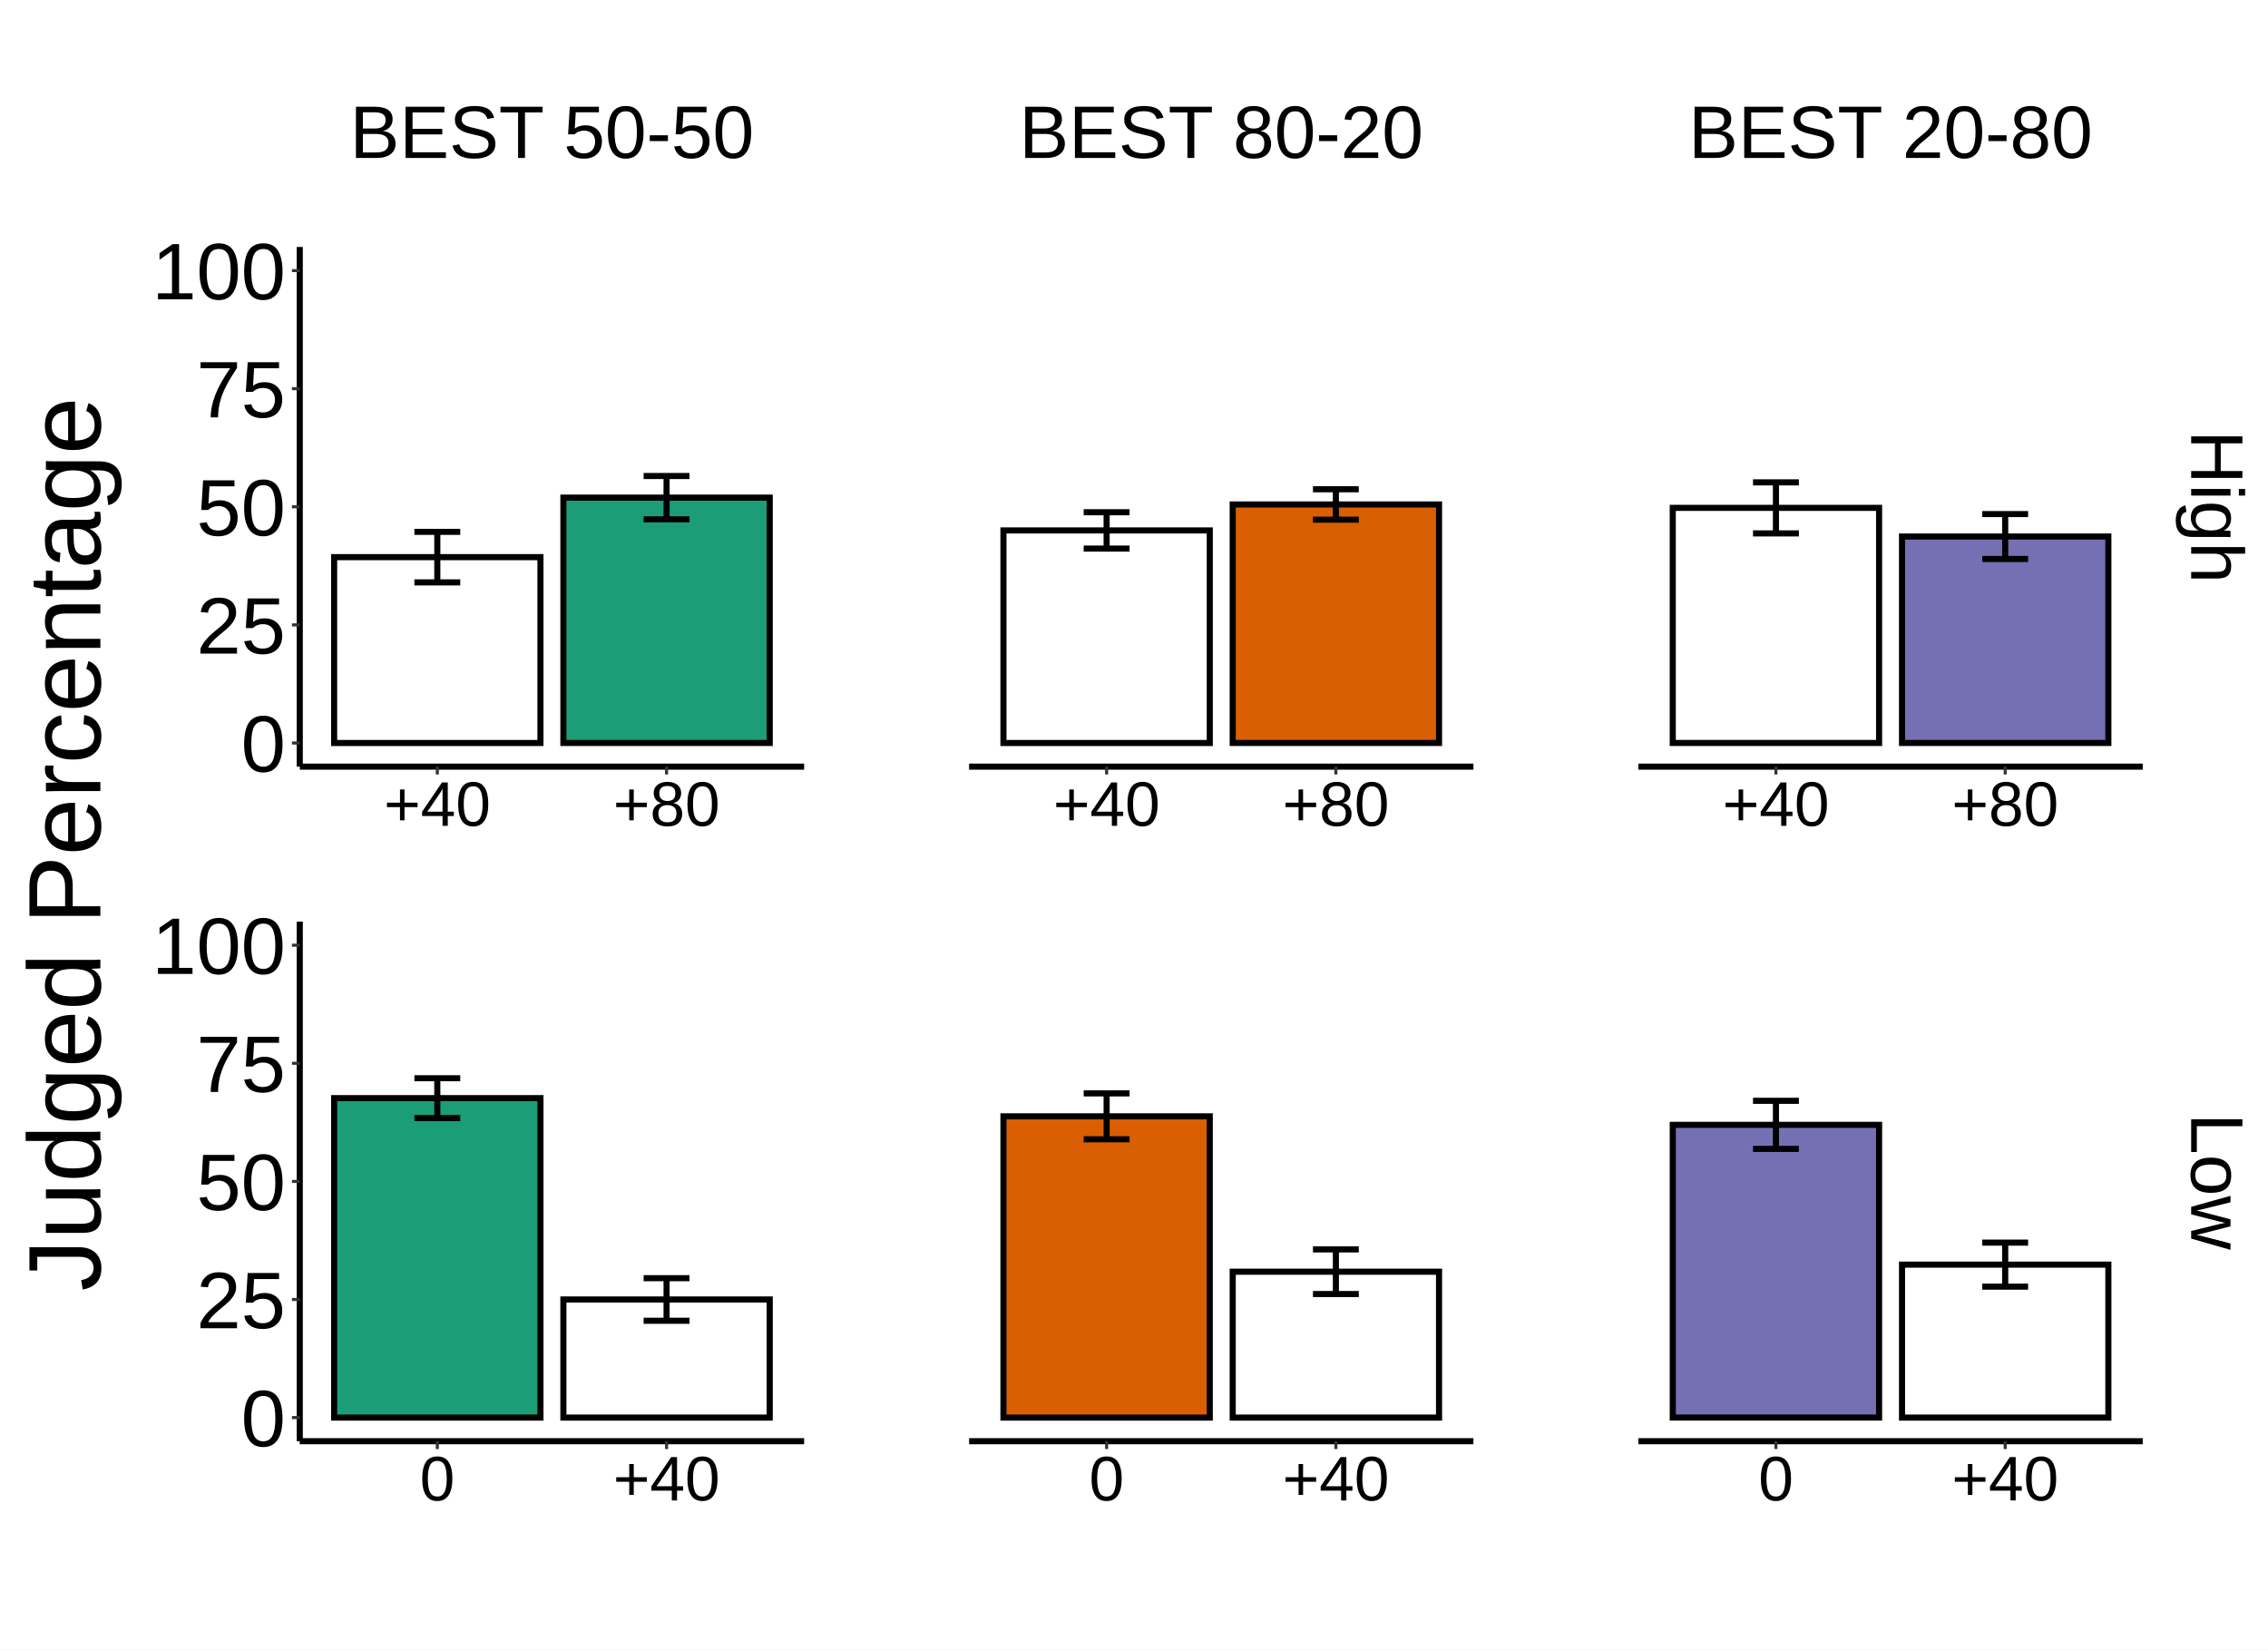
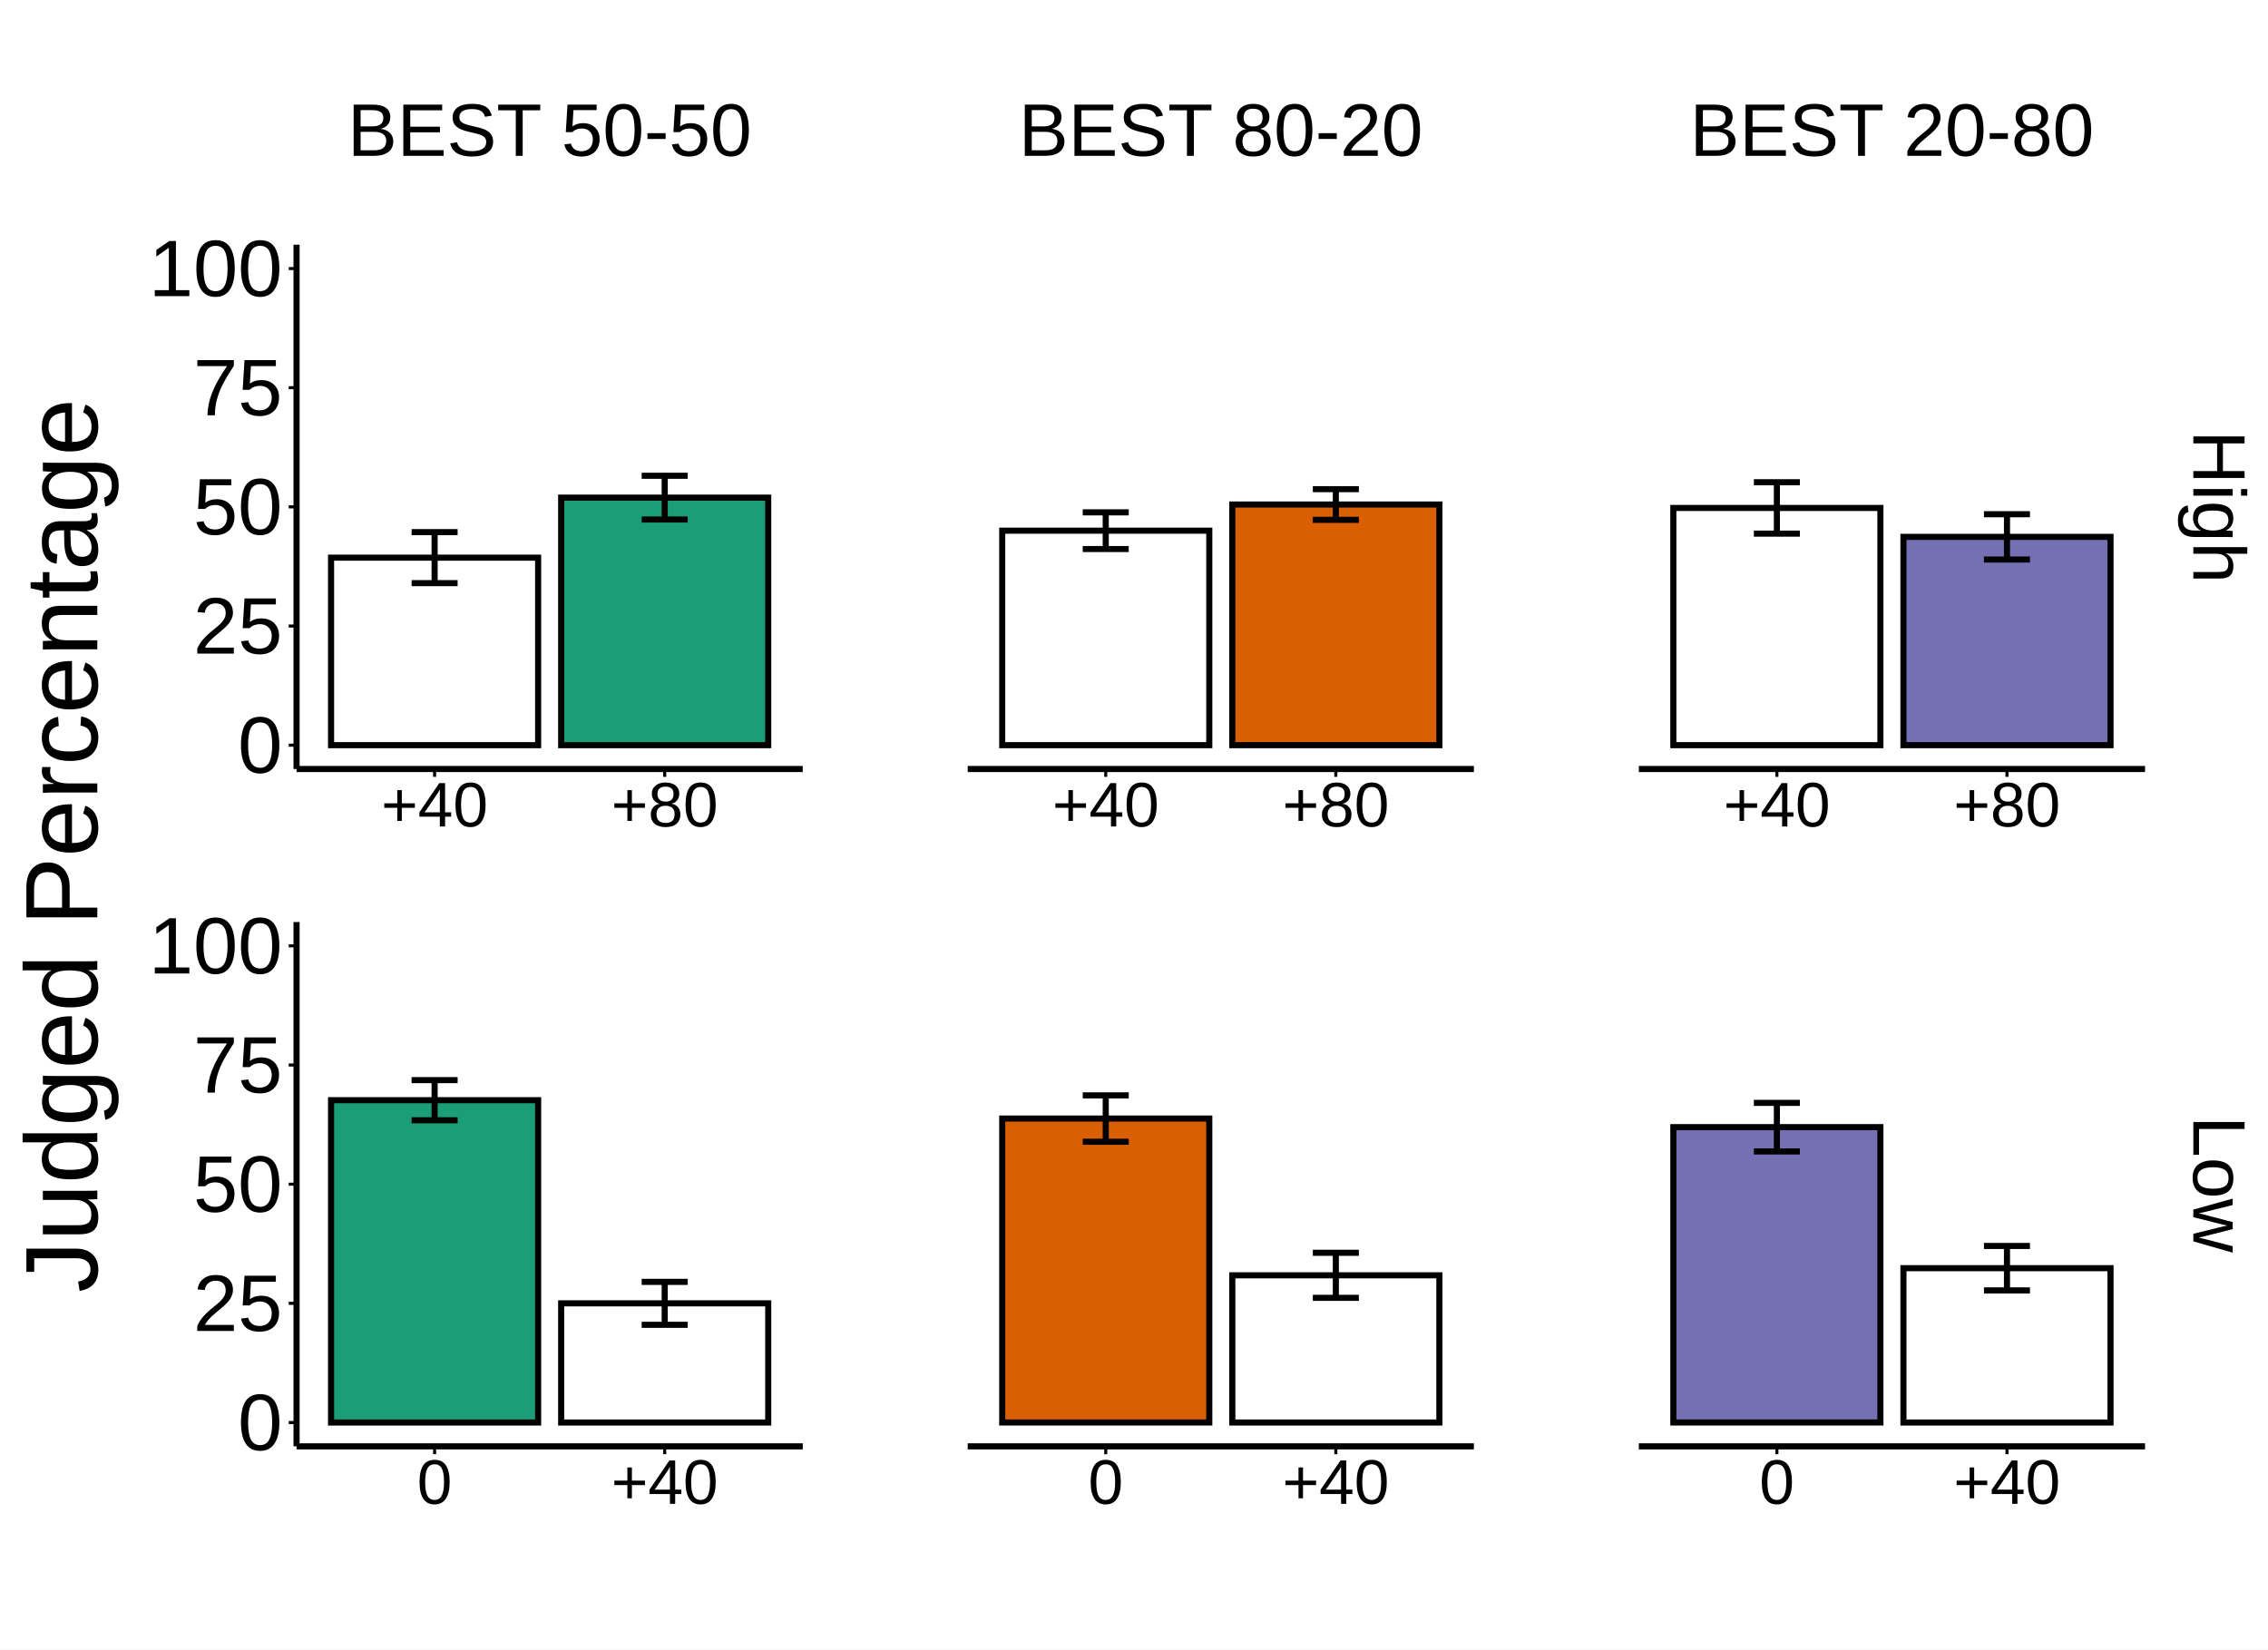
<svg xmlns="http://www.w3.org/2000/svg" width="792.00pt" height="576.00pt" viewBox="0 0 792.00 576.00">
  <g class="svglite">
    <defs>
      <style type="text/css">
    .svglite line, .svglite polyline, .svglite polygon, .svglite path, .svglite rect, .svglite circle {
      fill: none;
      stroke: #000000;
      stroke-linecap: round;
      stroke-linejoin: round;
      stroke-miterlimit: 10.00;
    }
    .svglite text {
      white-space: pre;
    }
    .svglite g.glyphgroup path {
      fill: inherit;
      stroke: none;
    }
  </style>
    </defs>
    <rect width="100%" height="100%" style="stroke: none; fill: #FFFFFF;" />
    <defs>
      <clipPath id="cpMC4wMHw3OTIuMDB8MC4wMHw1NzYuMDA=">
        <rect x="0.00" y="0.00" width="792.00" height="576.00" />
      </clipPath>
    </defs>
    <g clip-path="url(#cpMC4wMHw3OTIuMDB8MC4wMHw1NzYuMDA=)">
-       <rect x="0.00" y="0.00" width="792.00" height="576.00" style="stroke-width: 1.07; stroke: #FFFFFF; fill: #FFFFFF;" />
-     </g>
-     <defs>
-       <clipPath id="cpMTA0LjY4fDI4MC44MXw4Ni4yNnwyNjcuNzQ=">
-         <rect x="104.68" y="86.26" width="176.13" height="181.48" />
-       </clipPath>
-     </defs>
-     <g clip-path="url(#cpMTA0LjY4fDI4MC44MXw4Ni4yNnwyNjcuNzQ=)">
-       <rect x="104.68" y="86.26" width="176.13" height="181.48" style="stroke-width: 1.07; stroke: none; fill: #FFFFFF;" />
-       <rect x="116.68" y="194.58" width="72.05" height="64.91" style="stroke-width: 2.13; stroke-linecap: butt; stroke-linejoin: miter; fill: #FFFFFF;" />
-       <rect x="196.74" y="173.80" width="72.05" height="85.68" style="stroke-width: 2.13; stroke-linecap: butt; stroke-linejoin: miter; fill: #1B9E77;" />
-       <polyline points="144.71,185.75 160.72,185.75 " style="stroke-width: 2.13; stroke-linecap: butt;" />
-       <polyline points="152.71,185.75 152.71,203.40 " style="stroke-width: 2.13; stroke-linecap: butt;" />
-       <polyline points="144.71,203.40 160.72,203.40 " style="stroke-width: 2.13; stroke-linecap: butt;" />
-       <polyline points="224.76,166.24 240.78,166.24 " style="stroke-width: 2.13; stroke-linecap: butt;" />
-       <polyline points="232.77,166.24 232.77,181.37 " style="stroke-width: 2.13; stroke-linecap: butt;" />
-       <polyline points="224.76,181.37 240.78,181.37 " style="stroke-width: 2.13; stroke-linecap: butt;" />
-     </g>
-     <g clip-path="url(#cpMC4wMHw3OTIuMDB8MC4wMHw1NzYuMDA=)">
- </g>
-     <defs>
-       <clipPath id="cpMzM4LjQxfDUxNC41M3w4Ni4yNnwyNjcuNzQ=">
-         <rect x="338.41" y="86.26" width="176.13" height="181.48" />
-       </clipPath>
-     </defs>
-     <g clip-path="url(#cpMzM4LjQxfDUxNC41M3w4Ni4yNnwyNjcuNzQ=)">
-       <rect x="338.41" y="86.26" width="176.13" height="181.48" style="stroke-width: 1.07; stroke: none; fill: #FFFFFF;" />
-       <rect x="350.41" y="185.25" width="72.05" height="74.24" style="stroke-width: 2.13; stroke-linecap: butt; stroke-linejoin: miter; fill: #FFFFFF;" />
-       <rect x="430.47" y="176.18" width="72.05" height="83.30" style="stroke-width: 2.13; stroke-linecap: butt; stroke-linejoin: miter; fill: #D95F02;" />
-       <polyline points="378.43,178.90 394.45,178.90 " style="stroke-width: 2.13; stroke-linecap: butt;" />
-       <polyline points="386.44,178.90 386.44,191.59 " style="stroke-width: 2.13; stroke-linecap: butt;" />
-       <polyline points="378.43,191.59 394.45,191.59 " style="stroke-width: 2.13; stroke-linecap: butt;" />
-       <polyline points="458.49,170.87 474.50,170.87 " style="stroke-width: 2.13; stroke-linecap: butt;" />
-       <polyline points="466.50,170.87 466.50,181.50 " style="stroke-width: 2.13; stroke-linecap: butt;" />
-       <polyline points="458.49,181.50 474.50,181.50 " style="stroke-width: 2.13; stroke-linecap: butt;" />
-     </g>
-     <g clip-path="url(#cpMC4wMHw3OTIuMDB8MC4wMHw1NzYuMDA=)">
- </g>
-     <defs>
-       <clipPath id="cpNTcyLjEzfDc0OC4yNnw4Ni4yNnwyNjcuNzQ=">
-         <rect x="572.13" y="86.26" width="176.13" height="181.48" />
-       </clipPath>
-     </defs>
-     <g clip-path="url(#cpNTcyLjEzfDc0OC4yNnw4Ni4yNnwyNjcuNzQ=)">
-       <rect x="572.13" y="86.26" width="176.13" height="181.48" style="stroke-width: 1.07; stroke: none; fill: #FFFFFF;" />
-       <rect x="584.14" y="177.37" width="72.05" height="82.11" style="stroke-width: 2.13; stroke-linecap: butt; stroke-linejoin: miter; fill: #FFFFFF;" />
-       <rect x="664.20" y="187.38" width="72.05" height="72.10" style="stroke-width: 2.13; stroke-linecap: butt; stroke-linejoin: miter; fill: #7570B3;" />
-       <polyline points="612.16,168.47 628.18,168.47 " style="stroke-width: 2.13; stroke-linecap: butt;" />
-       <polyline points="620.17,168.47 620.17,186.28 " style="stroke-width: 2.13; stroke-linecap: butt;" />
-       <polyline points="612.16,186.28 628.18,186.28 " style="stroke-width: 2.13; stroke-linecap: butt;" />
-       <polyline points="692.22,179.54 708.23,179.54 " style="stroke-width: 2.13; stroke-linecap: butt;" />
-       <polyline points="700.23,179.54 700.23,195.22 " style="stroke-width: 2.13; stroke-linecap: butt;" />
-       <polyline points="692.22,195.22 708.23,195.22 " style="stroke-width: 2.13; stroke-linecap: butt;" />
-     </g>
-     <g clip-path="url(#cpMC4wMHw3OTIuMDB8MC4wMHw1NzYuMDA=)">
- </g>
-     <defs>
-       <clipPath id="cpMTA0LjY4fDI4MC44MXwzMjEuODZ8NTAzLjM0">
-         <rect x="104.68" y="321.86" width="176.13" height="181.48" />
-       </clipPath>
-     </defs>
-     <g clip-path="url(#cpMTA0LjY4fDI4MC44MXwzMjEuODZ8NTAzLjM0)">
-       <rect x="104.68" y="321.86" width="176.13" height="181.48" style="stroke-width: 1.07; stroke: none; fill: #FFFFFF;" />
-       <rect x="116.68" y="383.52" width="72.05" height="111.57" style="stroke-width: 2.13; stroke-linecap: butt; stroke-linejoin: miter; fill: #1B9E77;" />
-       <rect x="196.74" y="453.84" width="72.05" height="41.25" style="stroke-width: 2.13; stroke-linecap: butt; stroke-linejoin: miter; fill: #FFFFFF;" />
-       <polyline points="144.71,376.57 160.72,376.57 " style="stroke-width: 2.13; stroke-linecap: butt;" />
-       <polyline points="152.71,376.57 152.71,390.47 " style="stroke-width: 2.13; stroke-linecap: butt;" />
-       <polyline points="144.71,390.47 160.72,390.47 " style="stroke-width: 2.13; stroke-linecap: butt;" />
-       <polyline points="224.76,446.41 240.78,446.41 " style="stroke-width: 2.13; stroke-linecap: butt;" />
-       <polyline points="232.77,446.41 232.77,461.28 " style="stroke-width: 2.13; stroke-linecap: butt;" />
-       <polyline points="224.76,461.28 240.78,461.28 " style="stroke-width: 2.13; stroke-linecap: butt;" />
-     </g>
-     <g clip-path="url(#cpMC4wMHw3OTIuMDB8MC4wMHw1NzYuMDA=)">
- </g>
-     <defs>
-       <clipPath id="cpMzM4LjQxfDUxNC41M3wzMjEuODZ8NTAzLjM0">
-         <rect x="338.41" y="321.86" width="176.13" height="181.48" />
-       </clipPath>
-     </defs>
-     <g clip-path="url(#cpMzM4LjQxfDUxNC41M3wzMjEuODZ8NTAzLjM0)">
-       <rect x="338.41" y="321.86" width="176.13" height="181.48" style="stroke-width: 1.07; stroke: none; fill: #FFFFFF;" />
-       <rect x="350.41" y="389.88" width="72.05" height="105.21" style="stroke-width: 2.13; stroke-linecap: butt; stroke-linejoin: miter; fill: #D95F02;" />
-       <rect x="430.47" y="444.14" width="72.05" height="50.95" style="stroke-width: 2.13; stroke-linecap: butt; stroke-linejoin: miter; fill: #FFFFFF;" />
-       <polyline points="378.43,381.86 394.45,381.86 " style="stroke-width: 2.13; stroke-linecap: butt;" />
-       <polyline points="386.44,381.86 386.44,397.90 " style="stroke-width: 2.13; stroke-linecap: butt;" />
-       <polyline points="378.43,397.90 394.45,397.90 " style="stroke-width: 2.13; stroke-linecap: butt;" />
-       <polyline points="458.49,436.35 474.50,436.35 " style="stroke-width: 2.13; stroke-linecap: butt;" />
-       <polyline points="466.50,436.35 466.50,451.93 " style="stroke-width: 2.13; stroke-linecap: butt;" />
-       <polyline points="458.49,451.93 474.50,451.93 " style="stroke-width: 2.13; stroke-linecap: butt;" />
-     </g>
-     <g clip-path="url(#cpMC4wMHw3OTIuMDB8MC4wMHw1NzYuMDA=)">
- </g>
-     <defs>
-       <clipPath id="cpNTcyLjEzfDc0OC4yNnwzMjEuODZ8NTAzLjM0">
-         <rect x="572.13" y="321.86" width="176.13" height="181.48" />
-       </clipPath>
-     </defs>
-     <g clip-path="url(#cpNTcyLjEzfDc0OC4yNnwzMjEuODZ8NTAzLjM0)">
-       <rect x="572.13" y="321.86" width="176.13" height="181.48" style="stroke-width: 1.07; stroke: none; fill: #FFFFFF;" />
-       <rect x="584.14" y="392.85" width="72.05" height="102.23" style="stroke-width: 2.13; stroke-linecap: butt; stroke-linejoin: miter; fill: #7570B3;" />
-       <rect x="664.20" y="441.67" width="72.05" height="53.42" style="stroke-width: 2.13; stroke-linecap: butt; stroke-linejoin: miter; fill: #FFFFFF;" />
-       <polyline points="612.16,384.45 628.18,384.45 " style="stroke-width: 2.13; stroke-linecap: butt;" />
-       <polyline points="620.17,384.45 620.17,401.25 " style="stroke-width: 2.13; stroke-linecap: butt;" />
-       <polyline points="612.16,401.25 628.18,401.25 " style="stroke-width: 2.13; stroke-linecap: butt;" />
-       <polyline points="692.22,433.98 708.23,433.98 " style="stroke-width: 2.13; stroke-linecap: butt;" />
-       <polyline points="700.23,433.98 700.23,449.36 " style="stroke-width: 2.13; stroke-linecap: butt;" />
-       <polyline points="692.22,449.36 708.23,449.36 " style="stroke-width: 2.13; stroke-linecap: butt;" />
-     </g>
-     <g clip-path="url(#cpMC4wMHw3OTIuMDB8MC4wMHw1NzYuMDA=)">
- </g>
-     <defs>
-       <clipPath id="cpMTA0LjY4fDI4MC44MXw1LjQ4fDg2LjI2">
-         <rect x="104.68" y="5.48" width="176.13" height="80.78" />
-       </clipPath>
-     </defs>
-     <g clip-path="url(#cpMTA0LjY4fDI4MC44MXw1LjQ4fDg2LjI2)">
-       <rect x="104.68" y="5.48" width="176.13" height="80.78" style="stroke-width: 1.07; stroke: #FFFFFF; fill: #FFFFFF;" />
-       <text x="192.74" y="55.17" text-anchor="middle" style="font-size: 26.00px; font-family: &quot;Arial&quot;;" textLength="141.12px" lengthAdjust="spacingAndGlyphs">BEST 50-50</text>
-     </g>
-     <g clip-path="url(#cpMC4wMHw3OTIuMDB8MC4wMHw1NzYuMDA=)">
- </g>
-     <defs>
-       <clipPath id="cpMzM4LjQxfDUxNC41M3w1LjQ4fDg2LjI2">
-         <rect x="338.41" y="5.48" width="176.13" height="80.78" />
-       </clipPath>
-     </defs>
-     <g clip-path="url(#cpMzM4LjQxfDUxNC41M3w1LjQ4fDg2LjI2)">
-       <rect x="338.41" y="5.48" width="176.13" height="80.78" style="stroke-width: 1.07; stroke: #FFFFFF; fill: #FFFFFF;" />
-       <text x="426.47" y="55.17" text-anchor="middle" style="font-size: 26.00px; font-family: &quot;Arial&quot;;" textLength="141.12px" lengthAdjust="spacingAndGlyphs">BEST 80-20</text>
-     </g>
-     <g clip-path="url(#cpMC4wMHw3OTIuMDB8MC4wMHw1NzYuMDA=)">
- </g>
-     <defs>
-       <clipPath id="cpNTcyLjEzfDc0OC4yNnw1LjQ4fDg2LjI2">
-         <rect x="572.13" y="5.48" width="176.13" height="80.78" />
-       </clipPath>
-     </defs>
-     <g clip-path="url(#cpNTcyLjEzfDc0OC4yNnw1LjQ4fDg2LjI2)">
-       <rect x="572.13" y="5.48" width="176.13" height="80.78" style="stroke-width: 1.07; stroke: #FFFFFF; fill: #FFFFFF;" />
-       <text x="660.20" y="55.17" text-anchor="middle" style="font-size: 26.00px; font-family: &quot;Arial&quot;;" textLength="141.12px" lengthAdjust="spacingAndGlyphs">BEST 20-80</text>
-     </g>
-     <g clip-path="url(#cpMC4wMHw3OTIuMDB8MC4wMHw1NzYuMDA=)">
- </g>
-     <defs>
-       <clipPath id="cpNzQ4LjI2fDc4Ni41Mnw4Ni4yNnwyNjcuNzQ=">
-         <rect x="748.26" y="86.26" width="38.26" height="181.48" />
-       </clipPath>
-     </defs>
-     <g clip-path="url(#cpNzQ4LjI2fDc4Ni41Mnw4Ni4yNnwyNjcuNzQ=)">
-       <rect x="748.26" y="86.26" width="38.26" height="181.48" style="stroke-width: 1.07; stroke: #FFFFFF; fill: #FFFFFF;" />
-       <text transform="translate(765.17,177.00) rotate(90)" text-anchor="middle" style="font-size: 26.00px; font-family: &quot;Arial&quot;;" textLength="53.47px" lengthAdjust="spacingAndGlyphs">High</text>
-     </g>
-     <g clip-path="url(#cpMC4wMHw3OTIuMDB8MC4wMHw1NzYuMDA=)">
- </g>
-     <defs>
-       <clipPath id="cpNzQ4LjI2fDc4Ni41MnwzMjEuODZ8NTAzLjM0">
-         <rect x="748.26" y="321.86" width="38.26" height="181.48" />
-       </clipPath>
-     </defs>
-     <g clip-path="url(#cpNzQ4LjI2fDc4Ni41MnwzMjEuODZ8NTAzLjM0)">
-       <rect x="748.26" y="321.86" width="38.26" height="181.48" style="stroke-width: 1.07; stroke: #FFFFFF; fill: #FFFFFF;" />
-       <text transform="translate(765.17,412.60) rotate(90)" text-anchor="middle" style="font-size: 26.00px; font-family: &quot;Arial&quot;;" textLength="47.69px" lengthAdjust="spacingAndGlyphs">Low</text>
-     </g>
-     <g clip-path="url(#cpMC4wMHw3OTIuMDB8MC4wMHw1NzYuMDA=)">
-       <polyline points="104.68,503.34 280.81,503.34 " style="stroke-width: 2.13; stroke-linecap: butt;" />
-       <polyline points="152.71,506.08 152.71,503.34 " style="stroke-width: 1.07; stroke: #333333; stroke-linecap: butt;" />
-       <polyline points="232.77,506.08 232.77,503.34 " style="stroke-width: 1.07; stroke: #333333; stroke-linecap: butt;" />
-       <text x="152.71" y="524.02" text-anchor="middle" style="font-size: 22.00px; font-family: &quot;Arial&quot;;" textLength="12.23px" lengthAdjust="spacingAndGlyphs">0</text>
-       <text x="232.77" y="524.02" text-anchor="middle" style="font-size: 22.00px; font-family: &quot;Arial&quot;;" textLength="37.31px" lengthAdjust="spacingAndGlyphs">+40</text>
-       <polyline points="338.41,503.34 514.53,503.34 " style="stroke-width: 2.13; stroke-linecap: butt;" />
-       <polyline points="386.44,506.08 386.44,503.34 " style="stroke-width: 1.07; stroke: #333333; stroke-linecap: butt;" />
-       <polyline points="466.50,506.08 466.50,503.34 " style="stroke-width: 1.07; stroke: #333333; stroke-linecap: butt;" />
-       <text x="386.44" y="524.02" text-anchor="middle" style="font-size: 22.00px; font-family: &quot;Arial&quot;;" textLength="12.23px" lengthAdjust="spacingAndGlyphs">0</text>
-       <text x="466.50" y="524.02" text-anchor="middle" style="font-size: 22.00px; font-family: &quot;Arial&quot;;" textLength="37.31px" lengthAdjust="spacingAndGlyphs">+40</text>
-       <polyline points="572.13,503.34 748.26,503.34 " style="stroke-width: 2.13; stroke-linecap: butt;" />
-       <polyline points="620.17,506.08 620.17,503.34 " style="stroke-width: 1.07; stroke: #333333; stroke-linecap: butt;" />
-       <polyline points="700.23,506.08 700.23,503.34 " style="stroke-width: 1.07; stroke: #333333; stroke-linecap: butt;" />
-       <text x="620.17" y="524.02" text-anchor="middle" style="font-size: 22.00px; font-family: &quot;Arial&quot;;" textLength="12.23px" lengthAdjust="spacingAndGlyphs">0</text>
-       <text x="700.23" y="524.02" text-anchor="middle" style="font-size: 22.00px; font-family: &quot;Arial&quot;;" textLength="37.31px" lengthAdjust="spacingAndGlyphs">+40</text>
-       <polyline points="104.68,267.74 280.81,267.74 " style="stroke-width: 2.13; stroke-linecap: butt;" />
-       <polyline points="152.71,270.48 152.71,267.74 " style="stroke-width: 1.07; stroke: #333333; stroke-linecap: butt;" />
-       <polyline points="232.77,270.48 232.77,267.74 " style="stroke-width: 1.07; stroke: #333333; stroke-linecap: butt;" />
-       <text x="152.71" y="288.42" text-anchor="middle" style="font-size: 22.00px; font-family: &quot;Arial&quot;;" textLength="37.31px" lengthAdjust="spacingAndGlyphs">+40</text>
-       <text x="232.77" y="288.42" text-anchor="middle" style="font-size: 22.00px; font-family: &quot;Arial&quot;;" textLength="37.31px" lengthAdjust="spacingAndGlyphs">+80</text>
-       <polyline points="338.41,267.74 514.53,267.74 " style="stroke-width: 2.13; stroke-linecap: butt;" />
-       <polyline points="386.44,270.48 386.44,267.74 " style="stroke-width: 1.07; stroke: #333333; stroke-linecap: butt;" />
-       <polyline points="466.50,270.48 466.50,267.74 " style="stroke-width: 1.07; stroke: #333333; stroke-linecap: butt;" />
-       <text x="386.44" y="288.42" text-anchor="middle" style="font-size: 22.00px; font-family: &quot;Arial&quot;;" textLength="37.31px" lengthAdjust="spacingAndGlyphs">+40</text>
-       <text x="466.50" y="288.42" text-anchor="middle" style="font-size: 22.00px; font-family: &quot;Arial&quot;;" textLength="37.31px" lengthAdjust="spacingAndGlyphs">+80</text>
-       <polyline points="572.13,267.74 748.26,267.74 " style="stroke-width: 2.13; stroke-linecap: butt;" />
-       <polyline points="620.17,270.48 620.17,267.74 " style="stroke-width: 1.07; stroke: #333333; stroke-linecap: butt;" />
-       <polyline points="700.23,270.48 700.23,267.74 " style="stroke-width: 1.07; stroke: #333333; stroke-linecap: butt;" />
-       <text x="620.17" y="288.42" text-anchor="middle" style="font-size: 22.00px; font-family: &quot;Arial&quot;;" textLength="37.31px" lengthAdjust="spacingAndGlyphs">+40</text>
-       <text x="700.23" y="288.42" text-anchor="middle" style="font-size: 22.00px; font-family: &quot;Arial&quot;;" textLength="37.31px" lengthAdjust="spacingAndGlyphs">+80</text>
-       <polyline points="104.68,267.74 104.68,86.26 " style="stroke-width: 2.13; stroke-linecap: butt;" />
-       <text x="99.74" y="269.51" text-anchor="end" style="font-size: 28.00px; font-family: &quot;Arial&quot;;" textLength="15.58px" lengthAdjust="spacingAndGlyphs">0</text>
-       <text x="99.74" y="228.26" text-anchor="end" style="font-size: 28.00px; font-family: &quot;Arial&quot;;" textLength="31.16px" lengthAdjust="spacingAndGlyphs">25</text>
-       <text x="99.74" y="187.02" text-anchor="end" style="font-size: 28.00px; font-family: &quot;Arial&quot;;" textLength="31.16px" lengthAdjust="spacingAndGlyphs">50</text>
-       <text x="99.74" y="145.77" text-anchor="end" style="font-size: 28.00px; font-family: &quot;Arial&quot;;" textLength="31.16px" lengthAdjust="spacingAndGlyphs">75</text>
-       <text x="99.74" y="104.53" text-anchor="end" style="font-size: 28.00px; font-family: &quot;Arial&quot;;" textLength="46.73px" lengthAdjust="spacingAndGlyphs">100</text>
-       <polyline points="101.94,259.49 104.68,259.49 " style="stroke-width: 1.07; stroke: #333333; stroke-linecap: butt;" />
-       <polyline points="101.94,218.24 104.68,218.24 " style="stroke-width: 1.07; stroke: #333333; stroke-linecap: butt;" />
-       <polyline points="101.94,177.00 104.68,177.00 " style="stroke-width: 1.07; stroke: #333333; stroke-linecap: butt;" />
-       <polyline points="101.94,135.75 104.68,135.75 " style="stroke-width: 1.07; stroke: #333333; stroke-linecap: butt;" />
-       <polyline points="101.94,94.51 104.68,94.51 " style="stroke-width: 1.07; stroke: #333333; stroke-linecap: butt;" />
-       <polyline points="104.68,503.34 104.68,321.86 " style="stroke-width: 2.13; stroke-linecap: butt;" />
-       <text x="99.74" y="505.11" text-anchor="end" style="font-size: 28.00px; font-family: &quot;Arial&quot;;" textLength="15.58px" lengthAdjust="spacingAndGlyphs">0</text>
-       <text x="99.74" y="463.87" text-anchor="end" style="font-size: 28.00px; font-family: &quot;Arial&quot;;" textLength="31.16px" lengthAdjust="spacingAndGlyphs">25</text>
-       <text x="99.74" y="422.62" text-anchor="end" style="font-size: 28.00px; font-family: &quot;Arial&quot;;" textLength="31.16px" lengthAdjust="spacingAndGlyphs">50</text>
-       <text x="99.74" y="381.37" text-anchor="end" style="font-size: 28.00px; font-family: &quot;Arial&quot;;" textLength="31.16px" lengthAdjust="spacingAndGlyphs">75</text>
-       <text x="99.74" y="340.13" text-anchor="end" style="font-size: 28.00px; font-family: &quot;Arial&quot;;" textLength="46.73px" lengthAdjust="spacingAndGlyphs">100</text>
-       <polyline points="101.94,495.09 104.68,495.09 " style="stroke-width: 1.07; stroke: #333333; stroke-linecap: butt;" />
-       <polyline points="101.94,453.84 104.68,453.84 " style="stroke-width: 1.07; stroke: #333333; stroke-linecap: butt;" />
-       <polyline points="101.94,412.60 104.68,412.60 " style="stroke-width: 1.07; stroke: #333333; stroke-linecap: butt;" />
-       <polyline points="101.94,371.35 104.68,371.35 " style="stroke-width: 1.07; stroke: #333333; stroke-linecap: butt;" />
-       <polyline points="101.94,330.11 104.68,330.11 " style="stroke-width: 1.07; stroke: #333333; stroke-linecap: butt;" />
-       <text transform="translate(35.05,294.80) rotate(-90)" text-anchor="middle" style="font-size: 36.00px; font-family: &quot;Arial&quot;;" textLength="312.17px" lengthAdjust="spacingAndGlyphs">Judged Percentage</text>
+       <rect x="0" y="0.00" width="792.00" height="576.00" style="stroke-width: 1.07; stroke: #FFFFFF; fill: #FFFFFF;" />
+     </g>
+     <defs>
+       <clipPath id="cpMTAzLjU2fDI4MC4zM3w4NS40NnwyNjguNTc=">
+         <rect x="103.56" y="85.46" width="176.77" height="183.11" />
+       </clipPath>
+     </defs>
+     <g clip-path="url(#cpMTAzLjU2fDI4MC4zM3w4NS40NnwyNjguNTc=)">
+       <rect x="103.56" y="85.46" width="176.77" height="183.11" style="stroke-width: 1.07; stroke: none; fill: #FFFFFF;" />
+       <rect x="115.61" y="194.76" width="72.31" height="65.49" style="stroke-width: 2.13; stroke-linecap: butt; stroke-linejoin: miter; fill: #FFFFFF;" />
+       <rect x="195.96" y="173.80" width="72.31" height="86.45" style="stroke-width: 2.13; stroke-linecap: butt; stroke-linejoin: miter; fill: #1B9E77;" />
+       <polyline points="143.73,185.85 159.80,185.85 " style="stroke-width: 2.13; stroke-linecap: butt;" />
+       <polyline points="151.77,185.85 151.77,203.66 " style="stroke-width: 2.13; stroke-linecap: butt;" />
+       <polyline points="143.73,203.66 159.80,203.66 " style="stroke-width: 2.13; stroke-linecap: butt;" />
+       <polyline points="224.08,166.17 240.15,166.17 " style="stroke-width: 2.13; stroke-linecap: butt;" />
+       <polyline points="232.12,166.17 232.12,181.43 " style="stroke-width: 2.13; stroke-linecap: butt;" />
+       <polyline points="224.08,181.43 240.15,181.43 " style="stroke-width: 2.13; stroke-linecap: butt;" />
+     </g>
+     <g clip-path="url(#cpMC4wMHw3OTIuMDB8MC4wMHw1NzYuMDA=)">
+ </g>
+     <defs>
+       <clipPath id="cpMzM3LjkzfDUxNC42OXw4NS40NnwyNjguNTc=">
+         <rect x="337.93" y="85.46" width="176.77" height="183.11" />
+       </clipPath>
+     </defs>
+     <g clip-path="url(#cpMzM3LjkzfDUxNC42OXw4NS40NnwyNjguNTc=)">
+       <rect x="337.93" y="85.46" width="176.77" height="183.11" style="stroke-width: 1.07; stroke: none; fill: #FFFFFF;" />
+       <rect x="349.98" y="185.34" width="72.31" height="74.91" style="stroke-width: 2.13; stroke-linecap: butt; stroke-linejoin: miter; fill: #FFFFFF;" />
+       <rect x="430.33" y="176.20" width="72.31" height="84.05" style="stroke-width: 2.13; stroke-linecap: butt; stroke-linejoin: miter; fill: #D95F02;" />
+       <polyline points="378.10,178.94 394.17,178.94 " style="stroke-width: 2.13; stroke-linecap: butt;" />
+       <polyline points="386.13,178.94 386.13,191.75 " style="stroke-width: 2.13; stroke-linecap: butt;" />
+       <polyline points="378.10,191.75 394.17,191.75 " style="stroke-width: 2.13; stroke-linecap: butt;" />
+       <polyline points="458.45,170.84 474.52,170.84 " style="stroke-width: 2.13; stroke-linecap: butt;" />
+       <polyline points="466.48,170.84 466.48,181.56 " style="stroke-width: 2.13; stroke-linecap: butt;" />
+       <polyline points="458.45,181.56 474.52,181.56 " style="stroke-width: 2.13; stroke-linecap: butt;" />
+     </g>
+     <g clip-path="url(#cpMC4wMHw3OTIuMDB8MC4wMHw1NzYuMDA=)">
+ </g>
+     <defs>
+       <clipPath id="cpNTcyLjI5fDc0OS4wNnw4NS40NnwyNjguNTc=">
+         <rect x="572.29" y="85.46" width="176.77" height="183.11" />
+       </clipPath>
+     </defs>
+     <g clip-path="url(#cpNTcyLjI5fDc0OS4wNnw4NS40NnwyNjguNTc=)">
+       <rect x="572.29" y="85.46" width="176.77" height="183.11" style="stroke-width: 1.07; stroke: none; fill: #FFFFFF;" />
+       <rect x="584.34" y="177.40" width="72.31" height="82.85" style="stroke-width: 2.13; stroke-linecap: butt; stroke-linejoin: miter; fill: #FFFFFF;" />
+       <rect x="664.69" y="187.50" width="72.31" height="72.75" style="stroke-width: 2.13; stroke-linecap: butt; stroke-linejoin: miter; fill: #7570B3;" />
+       <polyline points="612.46,168.42 628.53,168.42 " style="stroke-width: 2.13; stroke-linecap: butt;" />
+       <polyline points="620.50,168.42 620.50,186.38 " style="stroke-width: 2.13; stroke-linecap: butt;" />
+       <polyline points="612.46,186.38 628.53,186.38 " style="stroke-width: 2.13; stroke-linecap: butt;" />
+       <polyline points="692.81,179.59 708.88,179.59 " style="stroke-width: 2.13; stroke-linecap: butt;" />
+       <polyline points="700.85,179.59 700.85,195.41 " style="stroke-width: 2.13; stroke-linecap: butt;" />
+       <polyline points="692.81,195.41 708.88,195.41 " style="stroke-width: 2.13; stroke-linecap: butt;" />
+     </g>
+     <g clip-path="url(#cpMC4wMHw3OTIuMDB8MC4wMHw1NzYuMDA=)">
+ </g>
+     <defs>
+       <clipPath id="cpMTAzLjU2fDI4MC4zM3wzMjIuMDJ8NTA1LjEz">
+         <rect x="103.56" y="322.02" width="176.77" height="183.11" />
+       </clipPath>
+     </defs>
+     <g clip-path="url(#cpMTAzLjU2fDI4MC4zM3wzMjIuMDJ8NTA1LjEz)">
+       <rect x="103.56" y="322.02" width="176.77" height="183.11" style="stroke-width: 1.07; stroke: none; fill: #FFFFFF;" />
+       <rect x="115.61" y="384.24" width="72.31" height="112.57" style="stroke-width: 2.13; stroke-linecap: butt; stroke-linejoin: miter; fill: #1B9E77;" />
+       <rect x="195.96" y="455.19" width="72.31" height="41.62" style="stroke-width: 2.13; stroke-linecap: butt; stroke-linejoin: miter; fill: #FFFFFF;" />
+       <polyline points="143.73,377.23 159.80,377.23 " style="stroke-width: 2.13; stroke-linecap: butt;" />
+       <polyline points="151.77,377.23 151.77,391.25 " style="stroke-width: 2.13; stroke-linecap: butt;" />
+       <polyline points="143.73,391.25 159.80,391.25 " style="stroke-width: 2.13; stroke-linecap: butt;" />
+       <polyline points="224.08,447.69 240.15,447.69 " style="stroke-width: 2.13; stroke-linecap: butt;" />
+       <polyline points="232.12,447.69 232.12,462.69 " style="stroke-width: 2.13; stroke-linecap: butt;" />
+       <polyline points="224.08,462.69 240.15,462.69 " style="stroke-width: 2.13; stroke-linecap: butt;" />
+     </g>
+     <g clip-path="url(#cpMC4wMHw3OTIuMDB8MC4wMHw1NzYuMDA=)">
+ </g>
+     <defs>
+       <clipPath id="cpMzM3LjkzfDUxNC42OXwzMjIuMDJ8NTA1LjEz">
+         <rect x="337.93" y="322.02" width="176.77" height="183.11" />
+       </clipPath>
+     </defs>
+     <g clip-path="url(#cpMzM3LjkzfDUxNC42OXwzMjIuMDJ8NTA1LjEz)">
+       <rect x="337.93" y="322.02" width="176.77" height="183.11" style="stroke-width: 1.07; stroke: none; fill: #FFFFFF;" />
+       <rect x="349.98" y="390.65" width="72.31" height="106.15" style="stroke-width: 2.13; stroke-linecap: butt; stroke-linejoin: miter; fill: #D95F02;" />
+       <rect x="430.33" y="445.40" width="72.31" height="51.41" style="stroke-width: 2.13; stroke-linecap: butt; stroke-linejoin: miter; fill: #FFFFFF;" />
+       <polyline points="378.10,382.56 394.17,382.56 " style="stroke-width: 2.13; stroke-linecap: butt;" />
+       <polyline points="386.13,382.56 386.13,398.75 " style="stroke-width: 2.13; stroke-linecap: butt;" />
+       <polyline points="378.10,398.75 394.17,398.75 " style="stroke-width: 2.13; stroke-linecap: butt;" />
+       <polyline points="458.45,437.54 474.52,437.54 " style="stroke-width: 2.13; stroke-linecap: butt;" />
+       <polyline points="466.48,437.54 466.48,453.26 " style="stroke-width: 2.13; stroke-linecap: butt;" />
+       <polyline points="458.45,453.26 474.52,453.26 " style="stroke-width: 2.13; stroke-linecap: butt;" />
+     </g>
+     <g clip-path="url(#cpMC4wMHw3OTIuMDB8MC4wMHw1NzYuMDA=)">
+ </g>
+     <defs>
+       <clipPath id="cpNTcyLjI5fDc0OS4wNnwzMjIuMDJ8NTA1LjEz">
+         <rect x="572.29" y="322.02" width="176.77" height="183.11" />
+       </clipPath>
+     </defs>
+     <g clip-path="url(#cpNTcyLjI5fDc0OS4wNnwzMjIuMDJ8NTA1LjEz)">
+       <rect x="572.29" y="322.02" width="176.77" height="183.11" style="stroke-width: 1.07; stroke: none; fill: #FFFFFF;" />
+       <rect x="584.34" y="393.65" width="72.31" height="103.15" style="stroke-width: 2.13; stroke-linecap: butt; stroke-linejoin: miter; fill: #7570B3;" />
+       <rect x="664.69" y="442.91" width="72.31" height="53.90" style="stroke-width: 2.13; stroke-linecap: butt; stroke-linejoin: miter; fill: #FFFFFF;" />
+       <polyline points="612.46,385.18 628.53,385.18 " style="stroke-width: 2.13; stroke-linecap: butt;" />
+       <polyline points="620.50,385.18 620.50,402.13 " style="stroke-width: 2.13; stroke-linecap: butt;" />
+       <polyline points="612.46,402.13 628.53,402.13 " style="stroke-width: 2.13; stroke-linecap: butt;" />
+       <polyline points="692.81,435.15 708.88,435.15 " style="stroke-width: 2.13; stroke-linecap: butt;" />
+       <polyline points="700.85,435.15 700.85,450.67 " style="stroke-width: 2.13; stroke-linecap: butt;" />
+       <polyline points="692.81,450.67 708.88,450.67 " style="stroke-width: 2.13; stroke-linecap: butt;" />
+     </g>
+     <g clip-path="url(#cpMC4wMHw3OTIuMDB8MC4wMHw1NzYuMDA=)">
+ </g>
+     <defs>
+       <clipPath id="cpMTAzLjU2fDI4MC4zM3w1LjQ4fDg1LjQ2">
+         <rect x="103.56" y="5.48" width="176.77" height="79.98" />
+       </clipPath>
+     </defs>
+     <g clip-path="url(#cpMTAzLjU2fDI4MC4zM3w1LjQ4fDg1LjQ2)">
+       <rect x="103.56" y="5.48" width="176.77" height="79.98" style="stroke-width: 1.07; stroke: #FFFFFF; fill: #FFFFFF;" />
+       <text x="191.94" y="54.42" text-anchor="middle" style="font-size: 26.00px; font-family: &quot;Liberation Sans&quot;;" textLength="141.12px" lengthAdjust="spacingAndGlyphs">BEST 50-50</text>
+     </g>
+     <g clip-path="url(#cpMC4wMHw3OTIuMDB8MC4wMHw1NzYuMDA=)">
+ </g>
+     <defs>
+       <clipPath id="cpMzM3LjkzfDUxNC42OXw1LjQ4fDg1LjQ2">
+         <rect x="337.93" y="5.48" width="176.77" height="79.98" />
+       </clipPath>
+     </defs>
+     <g clip-path="url(#cpMzM3LjkzfDUxNC42OXw1LjQ4fDg1LjQ2)">
+       <rect x="337.93" y="5.48" width="176.77" height="79.98" style="stroke-width: 1.07; stroke: #FFFFFF; fill: #FFFFFF;" />
+       <text x="426.31" y="54.42" text-anchor="middle" style="font-size: 26.00px; font-family: &quot;Liberation Sans&quot;;" textLength="141.12px" lengthAdjust="spacingAndGlyphs">BEST 80-20</text>
+     </g>
+     <g clip-path="url(#cpMC4wMHw3OTIuMDB8MC4wMHw1NzYuMDA=)">
+ </g>
+     <defs>
+       <clipPath id="cpNTcyLjI5fDc0OS4wNnw1LjQ4fDg1LjQ2">
+         <rect x="572.29" y="5.48" width="176.77" height="79.98" />
+       </clipPath>
+     </defs>
+     <g clip-path="url(#cpNTcyLjI5fDc0OS4wNnw1LjQ4fDg1LjQ2)">
+       <rect x="572.29" y="5.48" width="176.77" height="79.98" style="stroke-width: 1.07; stroke: #FFFFFF; fill: #FFFFFF;" />
+       <text x="660.67" y="54.42" text-anchor="middle" style="font-size: 26.00px; font-family: &quot;Liberation Sans&quot;;" textLength="141.12px" lengthAdjust="spacingAndGlyphs">BEST 20-80</text>
+     </g>
+     <g clip-path="url(#cpMC4wMHw3OTIuMDB8MC4wMHw1NzYuMDA=)">
+ </g>
+     <defs>
+       <clipPath id="cpNzQ5LjA2fDc4Ni41Mnw4NS40NnwyNjguNTc=">
+         <rect x="749.06" y="85.46" width="37.47" height="183.11" />
+       </clipPath>
+     </defs>
+     <g clip-path="url(#cpNzQ5LjA2fDc4Ni41Mnw4NS40NnwyNjguNTc=)">
+       <rect x="749.06" y="85.46" width="37.47" height="183.11" style="stroke-width: 1.07; stroke: #FFFFFF; fill: #FFFFFF;" />
+       <text transform="translate(765.93,177.02) rotate(90)" text-anchor="middle" style="font-size: 26.00px; font-family: &quot;Liberation Sans&quot;;" textLength="53.47px" lengthAdjust="spacingAndGlyphs">High</text>
+     </g>
+     <g clip-path="url(#cpMC4wMHw3OTIuMDB8MC4wMHw1NzYuMDA=)">
+ </g>
+     <defs>
+       <clipPath id="cpNzQ5LjA2fDc4Ni41MnwzMjIuMDJ8NTA1LjEz">
+         <rect x="749.06" y="322.02" width="37.47" height="183.11" />
+       </clipPath>
+     </defs>
+     <g clip-path="url(#cpNzQ5LjA2fDc4Ni41MnwzMjIuMDJ8NTA1LjEz)">
+       <rect x="749.06" y="322.02" width="37.47" height="183.11" style="stroke-width: 1.07; stroke: #FFFFFF; fill: #FFFFFF;" />
+       <text transform="translate(765.93,413.57) rotate(90)" text-anchor="middle" style="font-size: 26.00px; font-family: &quot;Liberation Sans&quot;;" textLength="47.69px" lengthAdjust="spacingAndGlyphs">Low</text>
+     </g>
+     <g clip-path="url(#cpMC4wMHw3OTIuMDB8MC4wMHw1NzYuMDA=)">
+       <polyline points="103.56,505.13 280.33,505.13 " style="stroke-width: 2.13; stroke-linecap: butt;" />
+       <polyline points="151.77,507.87 151.77,505.13 " style="stroke-width: 1.07; stroke-linecap: butt;" />
+       <polyline points="232.12,507.87 232.12,505.13 " style="stroke-width: 1.07; stroke-linecap: butt;" />
+       <text x="151.77" y="525.20" text-anchor="middle" style="font-size: 22.00px; font-family: &quot;Liberation Sans&quot;;" textLength="12.23px" lengthAdjust="spacingAndGlyphs">0</text>
+       <text x="232.12" y="525.20" text-anchor="middle" style="font-size: 22.00px; font-family: &quot;Liberation Sans&quot;;" textLength="37.31px" lengthAdjust="spacingAndGlyphs">+40</text>
+       <polyline points="337.93,505.13 514.69,505.13 " style="stroke-width: 2.13; stroke-linecap: butt;" />
+       <polyline points="386.13,507.87 386.13,505.13 " style="stroke-width: 1.07; stroke-linecap: butt;" />
+       <polyline points="466.48,507.87 466.48,505.13 " style="stroke-width: 1.07; stroke-linecap: butt;" />
+       <text x="386.13" y="525.20" text-anchor="middle" style="font-size: 22.00px; font-family: &quot;Liberation Sans&quot;;" textLength="12.23px" lengthAdjust="spacingAndGlyphs">0</text>
+       <text x="466.48" y="525.20" text-anchor="middle" style="font-size: 22.00px; font-family: &quot;Liberation Sans&quot;;" textLength="37.31px" lengthAdjust="spacingAndGlyphs">+40</text>
+       <polyline points="572.29,505.13 749.06,505.13 " style="stroke-width: 2.13; stroke-linecap: butt;" />
+       <polyline points="620.50,507.87 620.50,505.13 " style="stroke-width: 1.07; stroke-linecap: butt;" />
+       <polyline points="700.85,507.87 700.85,505.13 " style="stroke-width: 1.07; stroke-linecap: butt;" />
+       <text x="620.50" y="525.20" text-anchor="middle" style="font-size: 22.00px; font-family: &quot;Liberation Sans&quot;;" textLength="12.23px" lengthAdjust="spacingAndGlyphs">0</text>
+       <text x="700.85" y="525.20" text-anchor="middle" style="font-size: 22.00px; font-family: &quot;Liberation Sans&quot;;" textLength="37.31px" lengthAdjust="spacingAndGlyphs">+40</text>
+       <polyline points="103.56,268.57 280.33,268.57 " style="stroke-width: 2.13; stroke-linecap: butt;" />
+       <polyline points="151.77,271.31 151.77,268.57 " style="stroke-width: 1.07; stroke-linecap: butt;" />
+       <polyline points="232.12,271.31 232.12,268.57 " style="stroke-width: 1.07; stroke-linecap: butt;" />
+       <text x="151.77" y="288.65" text-anchor="middle" style="font-size: 22.00px; font-family: &quot;Liberation Sans&quot;;" textLength="37.31px" lengthAdjust="spacingAndGlyphs">+40</text>
+       <text x="232.12" y="288.65" text-anchor="middle" style="font-size: 22.00px; font-family: &quot;Liberation Sans&quot;;" textLength="37.31px" lengthAdjust="spacingAndGlyphs">+80</text>
+       <polyline points="337.93,268.57 514.69,268.57 " style="stroke-width: 2.13; stroke-linecap: butt;" />
+       <polyline points="386.13,271.31 386.13,268.57 " style="stroke-width: 1.07; stroke-linecap: butt;" />
+       <polyline points="466.48,271.31 466.48,268.57 " style="stroke-width: 1.07; stroke-linecap: butt;" />
+       <text x="386.13" y="288.65" text-anchor="middle" style="font-size: 22.00px; font-family: &quot;Liberation Sans&quot;;" textLength="37.31px" lengthAdjust="spacingAndGlyphs">+40</text>
+       <text x="466.48" y="288.65" text-anchor="middle" style="font-size: 22.00px; font-family: &quot;Liberation Sans&quot;;" textLength="37.31px" lengthAdjust="spacingAndGlyphs">+80</text>
+       <polyline points="572.29,268.57 749.06,268.57 " style="stroke-width: 2.13; stroke-linecap: butt;" />
+       <polyline points="620.50,271.31 620.50,268.57 " style="stroke-width: 1.07; stroke-linecap: butt;" />
+       <polyline points="700.85,271.31 700.85,268.57 " style="stroke-width: 1.07; stroke-linecap: butt;" />
+       <text x="620.50" y="288.65" text-anchor="middle" style="font-size: 22.00px; font-family: &quot;Liberation Sans&quot;;" textLength="37.31px" lengthAdjust="spacingAndGlyphs">+40</text>
+       <text x="700.85" y="288.65" text-anchor="middle" style="font-size: 22.00px; font-family: &quot;Liberation Sans&quot;;" textLength="37.31px" lengthAdjust="spacingAndGlyphs">+80</text>
+       <polyline points="103.56,268.57 103.56,85.46 " style="stroke-width: 2.13; stroke-linecap: butt;" />
+       <text x="98.63" y="269.88" text-anchor="end" style="font-size: 28.00px; font-family: &quot;Liberation Sans&quot;;" textLength="15.58px" lengthAdjust="spacingAndGlyphs">0</text>
+       <text x="98.63" y="228.27" text-anchor="end" style="font-size: 28.00px; font-family: &quot;Liberation Sans&quot;;" textLength="31.16px" lengthAdjust="spacingAndGlyphs">25</text>
+       <text x="98.63" y="186.65" text-anchor="end" style="font-size: 28.00px; font-family: &quot;Liberation Sans&quot;;" textLength="31.16px" lengthAdjust="spacingAndGlyphs">50</text>
+       <text x="98.63" y="145.04" text-anchor="end" style="font-size: 28.00px; font-family: &quot;Liberation Sans&quot;;" textLength="31.16px" lengthAdjust="spacingAndGlyphs">75</text>
+       <text x="98.63" y="103.42" text-anchor="end" style="font-size: 28.00px; font-family: &quot;Liberation Sans&quot;;" textLength="46.73px" lengthAdjust="spacingAndGlyphs">100</text>
+       <polyline points="100.82,260.25 103.56,260.25 " style="stroke-width: 1.07; stroke-linecap: butt;" />
+       <polyline points="100.82,218.64 103.56,218.64 " style="stroke-width: 1.07; stroke-linecap: butt;" />
+       <polyline points="100.82,177.02 103.56,177.02 " style="stroke-width: 1.07; stroke-linecap: butt;" />
+       <polyline points="100.82,135.40 103.56,135.40 " style="stroke-width: 1.07; stroke-linecap: butt;" />
+       <polyline points="100.82,93.79 103.56,93.79 " style="stroke-width: 1.07; stroke-linecap: butt;" />
+       <polyline points="103.56,505.13 103.56,322.02 " style="stroke-width: 2.13; stroke-linecap: butt;" />
+       <text x="98.63" y="506.44" text-anchor="end" style="font-size: 28.00px; font-family: &quot;Liberation Sans&quot;;" textLength="15.58px" lengthAdjust="spacingAndGlyphs">0</text>
+       <text x="98.63" y="464.82" text-anchor="end" style="font-size: 28.00px; font-family: &quot;Liberation Sans&quot;;" textLength="31.16px" lengthAdjust="spacingAndGlyphs">25</text>
+       <text x="98.63" y="423.21" text-anchor="end" style="font-size: 28.00px; font-family: &quot;Liberation Sans&quot;;" textLength="31.16px" lengthAdjust="spacingAndGlyphs">50</text>
+       <text x="98.63" y="381.59" text-anchor="end" style="font-size: 28.00px; font-family: &quot;Liberation Sans&quot;;" textLength="31.16px" lengthAdjust="spacingAndGlyphs">75</text>
+       <text x="98.63" y="339.98" text-anchor="end" style="font-size: 28.00px; font-family: &quot;Liberation Sans&quot;;" textLength="46.73px" lengthAdjust="spacingAndGlyphs">100</text>
+       <polyline points="100.82,496.81 103.56,496.81 " style="stroke-width: 1.07; stroke-linecap: butt;" />
+       <polyline points="100.82,455.19 103.56,455.19 " style="stroke-width: 1.07; stroke-linecap: butt;" />
+       <polyline points="100.82,413.57 103.56,413.57 " style="stroke-width: 1.07; stroke-linecap: butt;" />
+       <polyline points="100.82,371.96 103.56,371.96 " style="stroke-width: 1.07; stroke-linecap: butt;" />
+       <polyline points="100.82,330.34 103.56,330.34 " style="stroke-width: 1.07; stroke-linecap: butt;" />
+       <text transform="translate(33.98,295.30) rotate(-90)" text-anchor="middle" style="font-size: 36.00px; font-family: &quot;Liberation Sans&quot;;" textLength="312.17px" lengthAdjust="spacingAndGlyphs">Judged Percentage</text>
    </g>
  </g>
</svg>
